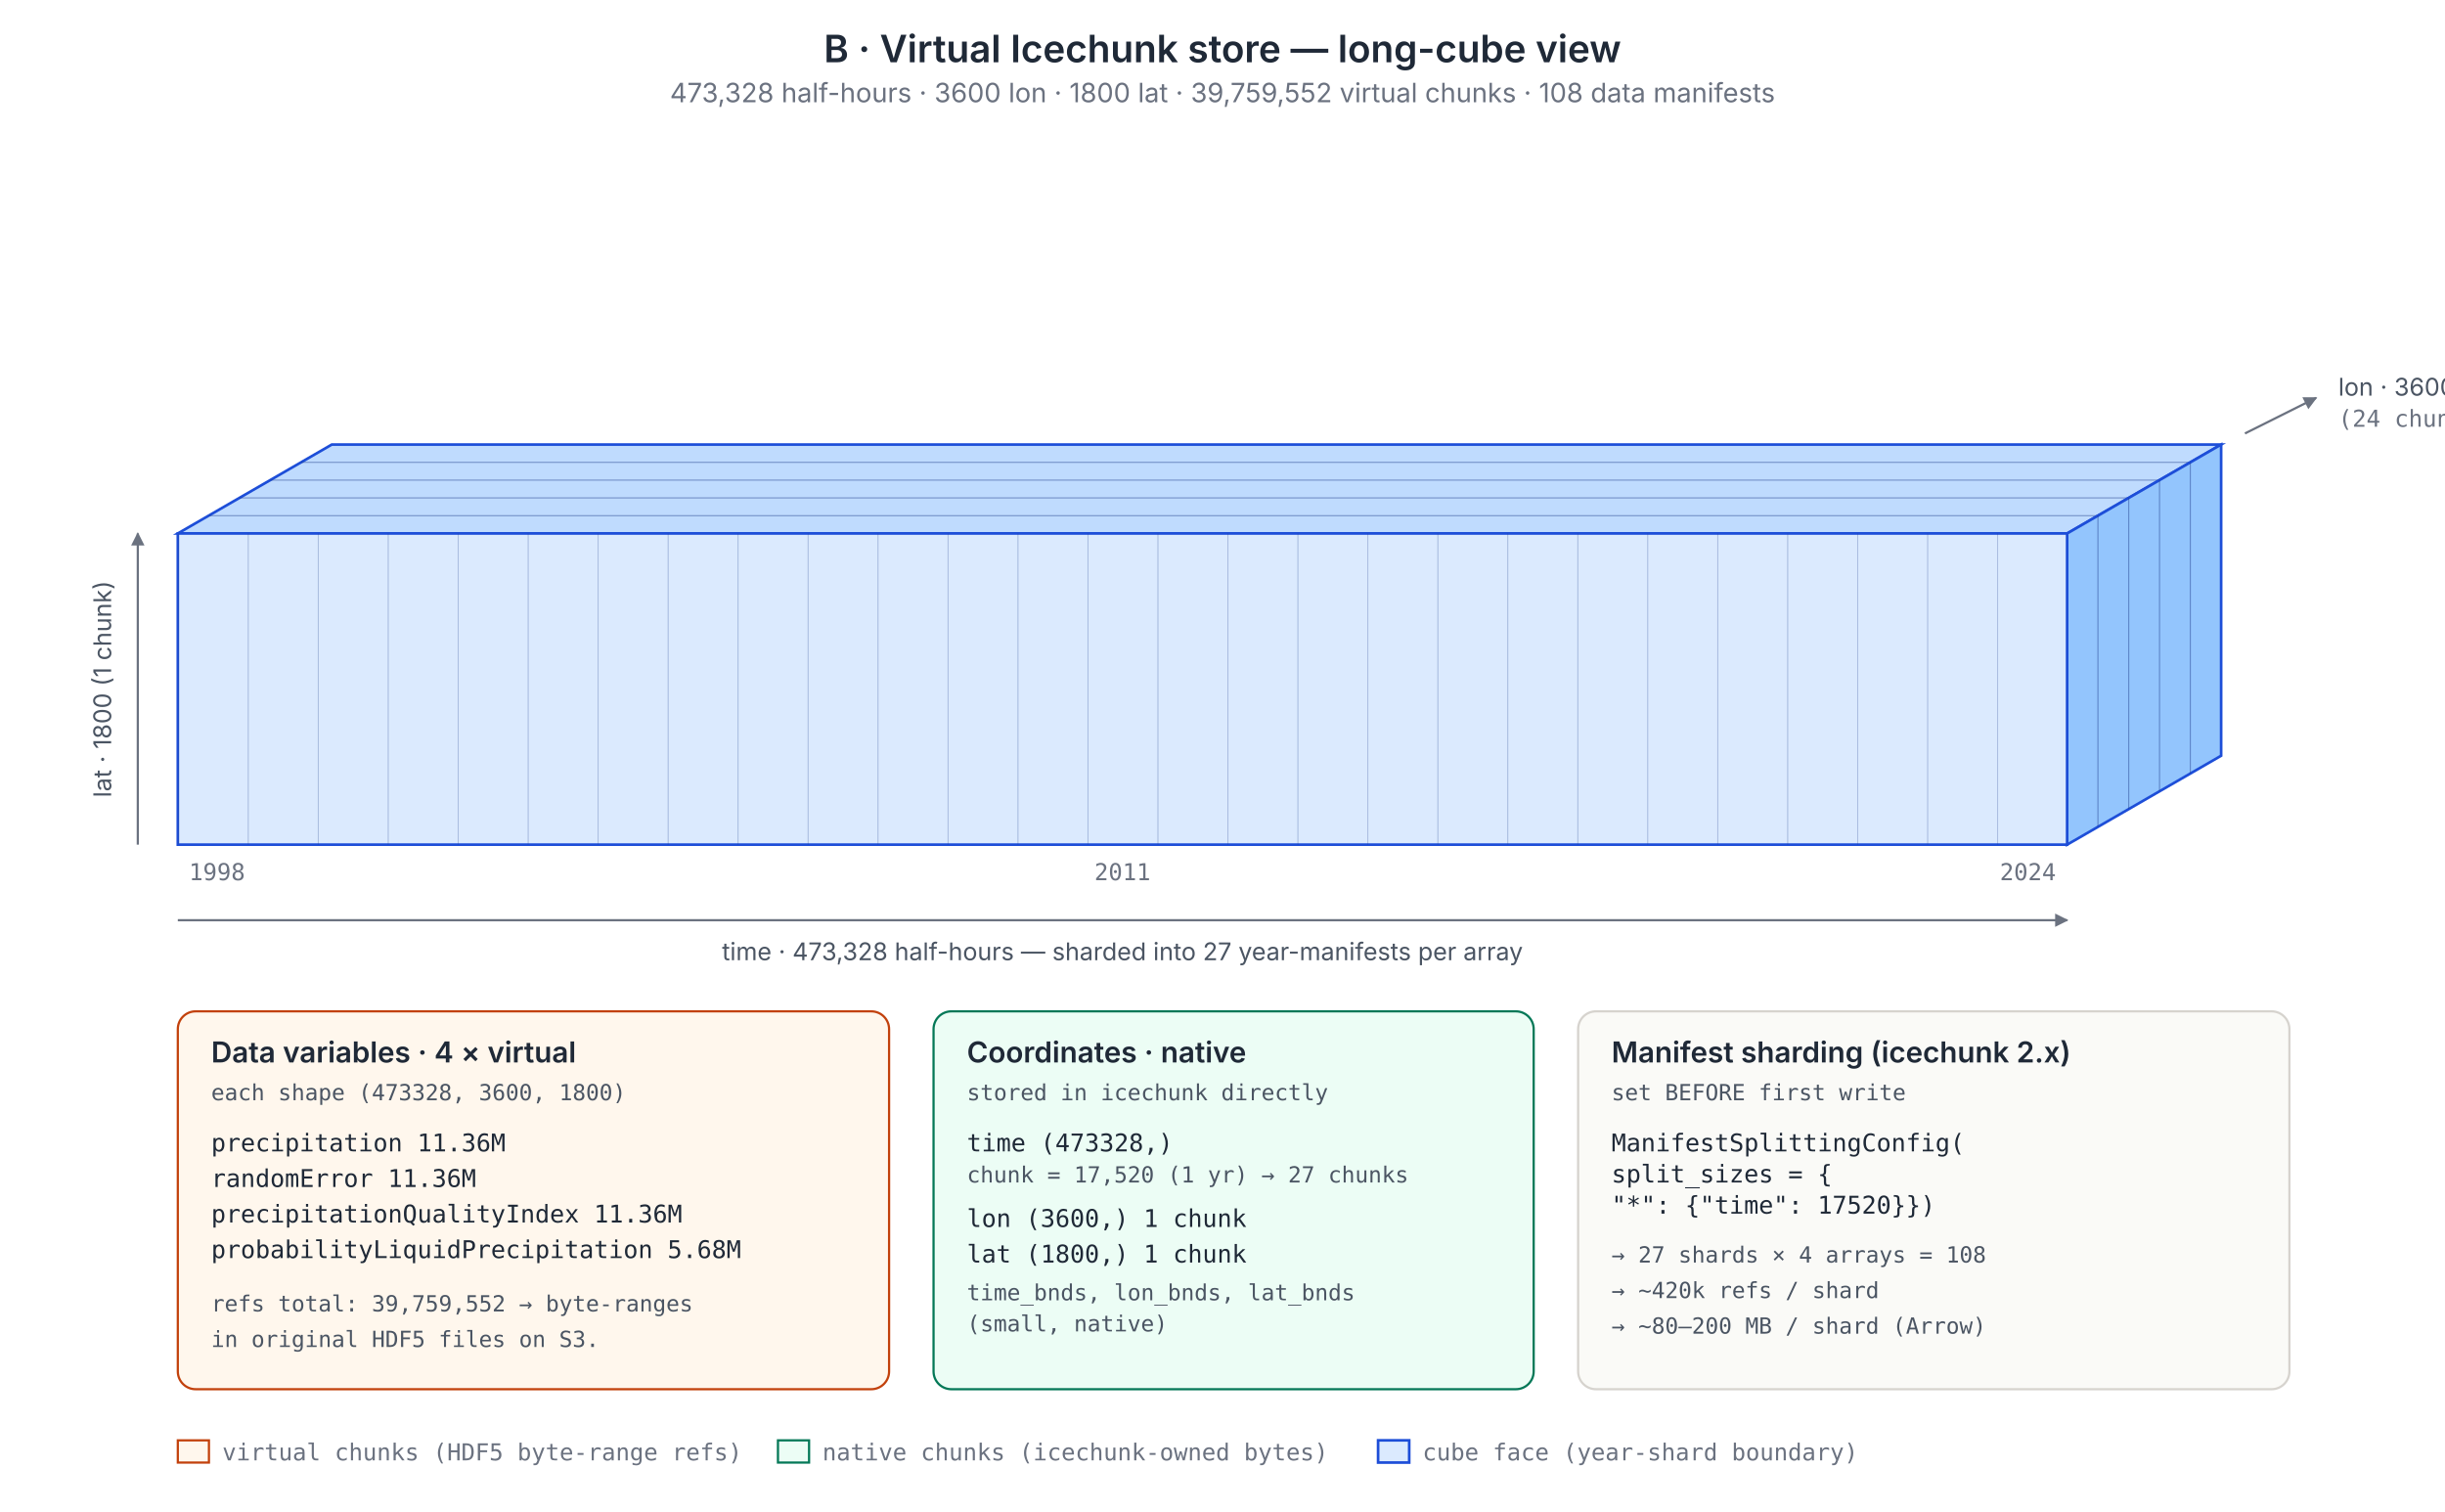
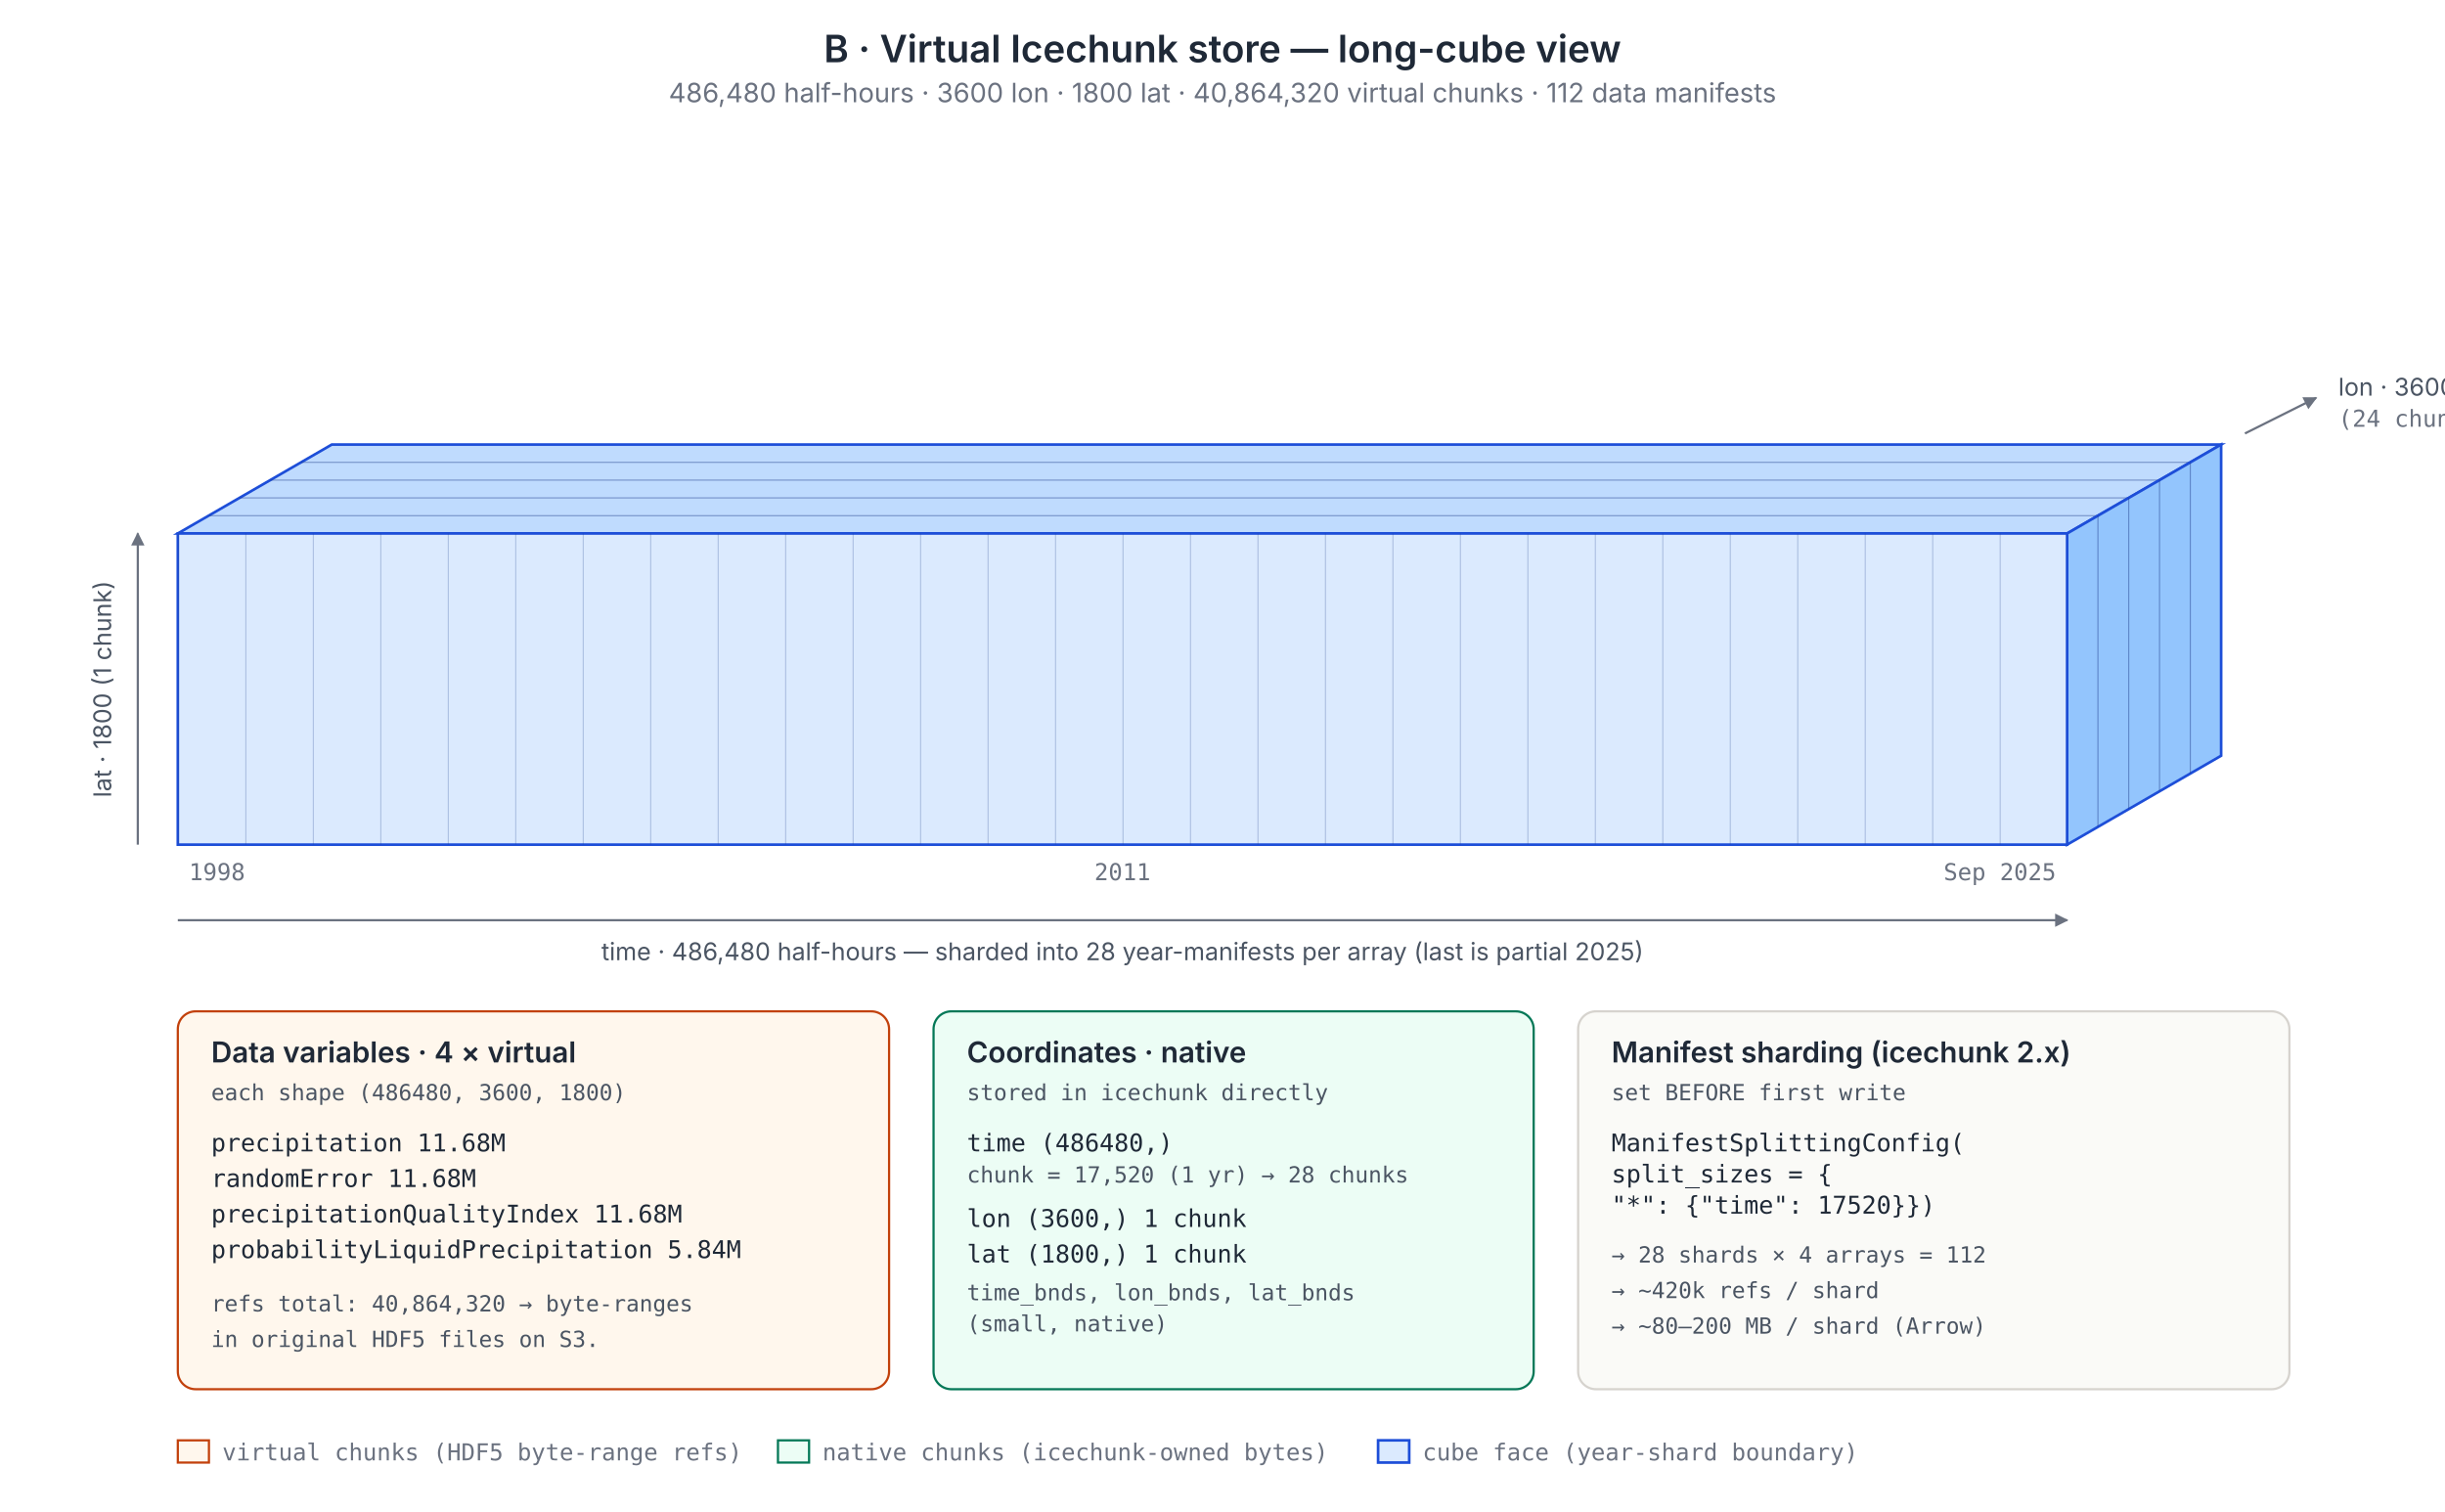
<svg xmlns="http://www.w3.org/2000/svg" viewBox="0 0 1100 680" role="img" font-family="ui-sans-serif, system-ui, -apple-system, sans-serif">
  <defs>
-     <pattern id="yearShards" patternUnits="userSpaceOnUse" x="111.481" y="240" width="31.481" height="140">
+     <pattern id="yearShards" patternUnits="userSpaceOnUse" x="110.357" y="240" width="30.357" height="140">
      <line x1="0" y1="0" x2="0" y2="140" stroke="#1e3a8a" stroke-width="0.5" stroke-opacity="0.45" />
    </pattern>
    <marker id="arrFS" viewBox="0 0 10 10" refX="9" refY="5" markerWidth="6" markerHeight="6" orient="auto-start-reverse">
      <path d="M0,0 L10,5 L0,10 z" fill="#6b7280" />
    </marker>
  </defs>
  <style>
    .title { font-size: 17px; font-weight: 600; fill: #1f2937; }
    .sub { font-size: 12px; fill: #6b7280; }
    .h3 { font-size: 13px; font-weight: 600; fill: #1f2937; }
    .axis { font-size: 11px; fill: #4b5563; }
    .axis-dim { font-size: 10.5px; fill: #6b7280; font-family: ui-monospace, Menlo, monospace; }
    .mono { font-family: ui-monospace, Menlo, monospace; font-size: 11px; fill: #1f2937; }
    .mono-sm { font-family: ui-monospace, Menlo, monospace; font-size: 10px; fill: #4b5563; }
    .face-front { fill: #dbeafe; stroke: #1d4ed8; stroke-width: 1.2; }
    .face-top   { fill: #bfdbfe; stroke: #1d4ed8; stroke-width: 1.2; }
    .face-right { fill: #93c5fd; stroke: #1d4ed8; stroke-width: 1.2; }
    .chunk-line { stroke: #1e3a8a; stroke-width: 0.5; stroke-opacity: 0.45; fill: none; }
    .panel { fill: #fafaf7; stroke: #d6d3ce; stroke-width: 1; }
    .virtual-panel { fill: #fff7ed; stroke: #c2410c; stroke-width: 1; }
    .coord-panel { fill: #ecfdf5; stroke: #047857; stroke-width: 1; }
    .leader { stroke: #6b7280; stroke-width: 1; fill: none; }
  </style>
  <text x="550" y="28" text-anchor="middle" class="title">B · Virtual Icechunk store — long-cube view</text>
-   <text x="550" y="46" text-anchor="middle" class="sub">473,328 half-hours · 3600 lon · 1800 lat · 39,759,552 virtual chunks · 108 data manifests</text>
+   <text x="550" y="46" text-anchor="middle" class="sub">486,480 half-hours · 3600 lon · 1800 lat · 40,864,320 virtual chunks · 112 data manifests</text>
  <polygon points="80,240 930,240 999.28,200 149.28,200" class="face-top" />
  <g class="chunk-line">
    <line x1="93.86" y1="232" x2="943.86" y2="232" />
    <line x1="107.71" y1="224" x2="957.71" y2="224" />
    <line x1="121.57" y1="216" x2="971.57" y2="216" />
    <line x1="135.42" y1="208" x2="985.42" y2="208" />
  </g>
  <polygon points="930,380 999.28,340 999.28,200 930,240" class="face-right" />
  <g class="chunk-line">
    <line x1="943.86" y1="372" x2="943.86" y2="232" />
    <line x1="957.71" y1="364" x2="957.71" y2="224" />
    <line x1="971.57" y1="356" x2="971.57" y2="216" />
    <line x1="985.42" y1="348" x2="985.42" y2="208" />
  </g>
  <rect x="80" y="240" width="850" height="140" class="face-front" />
  <rect x="80" y="240" width="850" height="140" fill="url(#yearShards)" pointer-events="none" />
  <text x="85" y="396" class="axis-dim">1998</text>
  <text x="505" y="396" text-anchor="middle" class="axis-dim">2011</text>
-   <text x="925" y="396" text-anchor="end" class="axis-dim">2024</text>
+   <text x="925" y="396" text-anchor="end" class="axis-dim">Sep 2025</text>
  <line x1="80" y1="414" x2="930" y2="414" class="leader" marker-end="url(#arrFS)" />
-   <text x="505" y="432" text-anchor="middle" class="axis">time · 473,328 half-hours — sharded into 27 year-manifests per array</text>
+   <text x="505" y="432" text-anchor="middle" class="axis">time · 486,480 half-hours — sharded into 28 year-manifests per array (last is partial 2025)</text>
  <line x1="62" y1="380" x2="62" y2="240" class="leader" marker-end="url(#arrFS)" />
  <text x="50" y="310" text-anchor="middle" class="axis" transform="rotate(-90 50 310)">lat · 1800 (1 chunk)</text>
  <line x1="1010" y1="195" x2="1042" y2="179" class="leader" marker-end="url(#arrFS)" />
  <text x="1052" y="178" class="axis">lon · 3600</text>
  <text x="1052" y="192" class="axis-dim">(24 chunks)</text>
  <rect x="80" y="455" width="320" height="170" rx="8" class="virtual-panel" />
  <text x="95" y="478" class="h3">Data variables · 4 × virtual</text>
-   <text x="95" y="495" class="mono-sm">each shape (473328, 3600, 1800)</text>
-   <text x="95" y="518" class="mono">precipitation                  11.36M</text>
-   <text x="95" y="534" class="mono">randomError                    11.36M</text>
-   <text x="95" y="550" class="mono">precipitationQualityIndex      11.36M</text>
-   <text x="95" y="566" class="mono">probabilityLiquidPrecipitation  5.68M</text>
-   <text x="95" y="590" class="mono-sm">refs total: 39,759,552 → byte-ranges</text>
+   <text x="95" y="495" class="mono-sm">each shape (486480, 3600, 1800)</text>
+   <text x="95" y="518" class="mono">precipitation                  11.68M</text>
+   <text x="95" y="534" class="mono">randomError                    11.68M</text>
+   <text x="95" y="550" class="mono">precipitationQualityIndex      11.68M</text>
+   <text x="95" y="566" class="mono">probabilityLiquidPrecipitation  5.84M</text>
+   <text x="95" y="590" class="mono-sm">refs total: 40,864,320 → byte-ranges</text>
  <text x="95" y="606" class="mono-sm">in original HDF5 files on S3.</text>
  <rect x="420" y="455" width="270" height="170" rx="8" class="coord-panel" />
  <text x="435" y="478" class="h3">Coordinates · native</text>
  <text x="435" y="495" class="mono-sm">stored in icechunk directly</text>
-   <text x="435" y="518" class="mono">time      (473328,)</text>
-   <text x="435" y="532" class="mono-sm">  chunk = 17,520 (1 yr) → 27 chunks</text>
+   <text x="435" y="518" class="mono">time      (486480,)</text>
+   <text x="435" y="532" class="mono-sm">  chunk = 17,520 (1 yr) → 28 chunks</text>
  <text x="435" y="552" class="mono">lon       (3600,)    1 chunk</text>
  <text x="435" y="568" class="mono">lat       (1800,)    1 chunk</text>
  <text x="435" y="585" class="mono-sm">time_bnds, lon_bnds, lat_bnds</text>
  <text x="435" y="599" class="mono-sm">  (small, native)</text>
  <rect x="710" y="455" width="320" height="170" rx="8" class="panel" />
  <text x="725" y="478" class="h3">Manifest sharding (icechunk 2.x)</text>
  <text x="725" y="495" class="mono-sm">set BEFORE first write</text>
  <text x="725" y="518" class="mono">ManifestSplittingConfig(</text>
  <text x="725" y="532" class="mono">  split_sizes = {</text>
  <text x="725" y="546" class="mono">    "*": {"time": 17520}})</text>
-   <text x="725" y="568" class="mono-sm">→ 27 shards × 4 arrays = 108</text>
+   <text x="725" y="568" class="mono-sm">→ 28 shards × 4 arrays = 112</text>
  <text x="725" y="584" class="mono-sm">→ ~420k refs / shard</text>
  <text x="725" y="600" class="mono-sm">→ ~80–200 MB / shard (Arrow)</text>
  <g transform="translate(80, 648)">
    <rect x="0" y="0" width="14" height="10" class="virtual-panel" />
    <text x="20" y="9" class="axis-dim">virtual chunks (HDF5 byte-range refs)</text>
    <rect x="270" y="0" width="14" height="10" class="coord-panel" />
    <text x="290" y="9" class="axis-dim">native chunks (icechunk-owned bytes)</text>
    <rect x="540" y="0" width="14" height="10" class="face-front" />
    <text x="560" y="9" class="axis-dim">cube face (year-shard boundary)</text>
  </g>
</svg>
